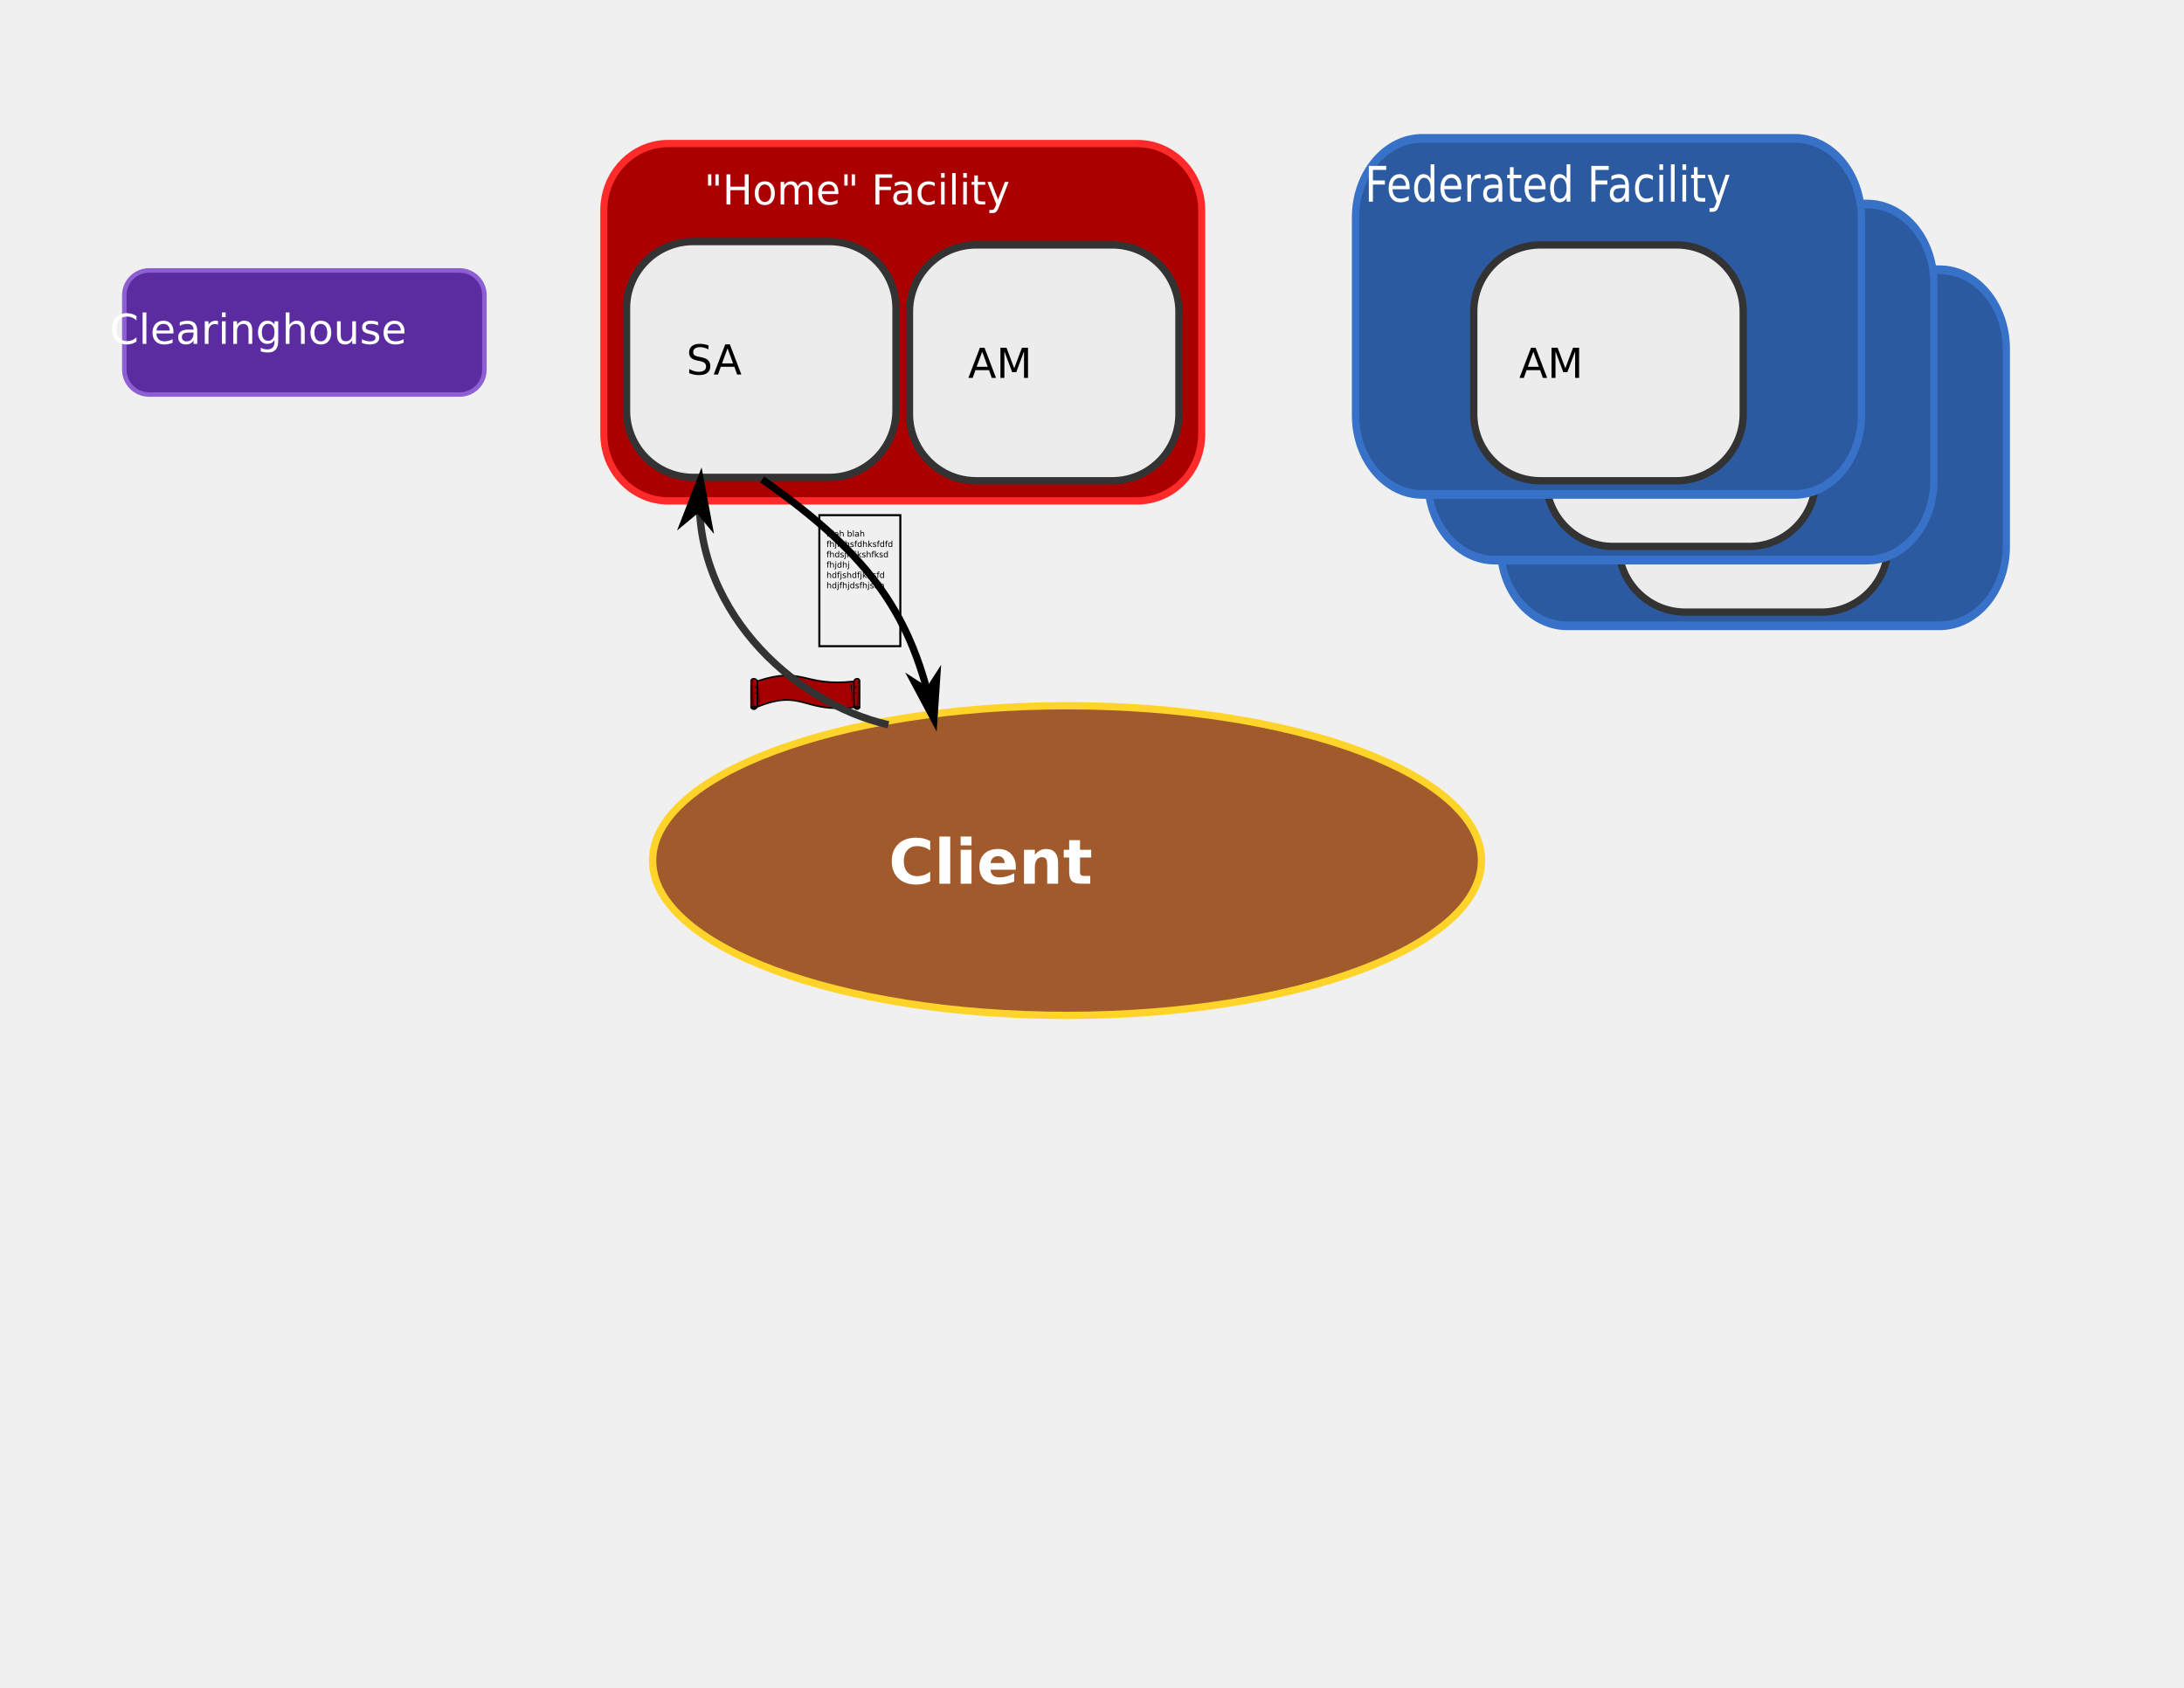
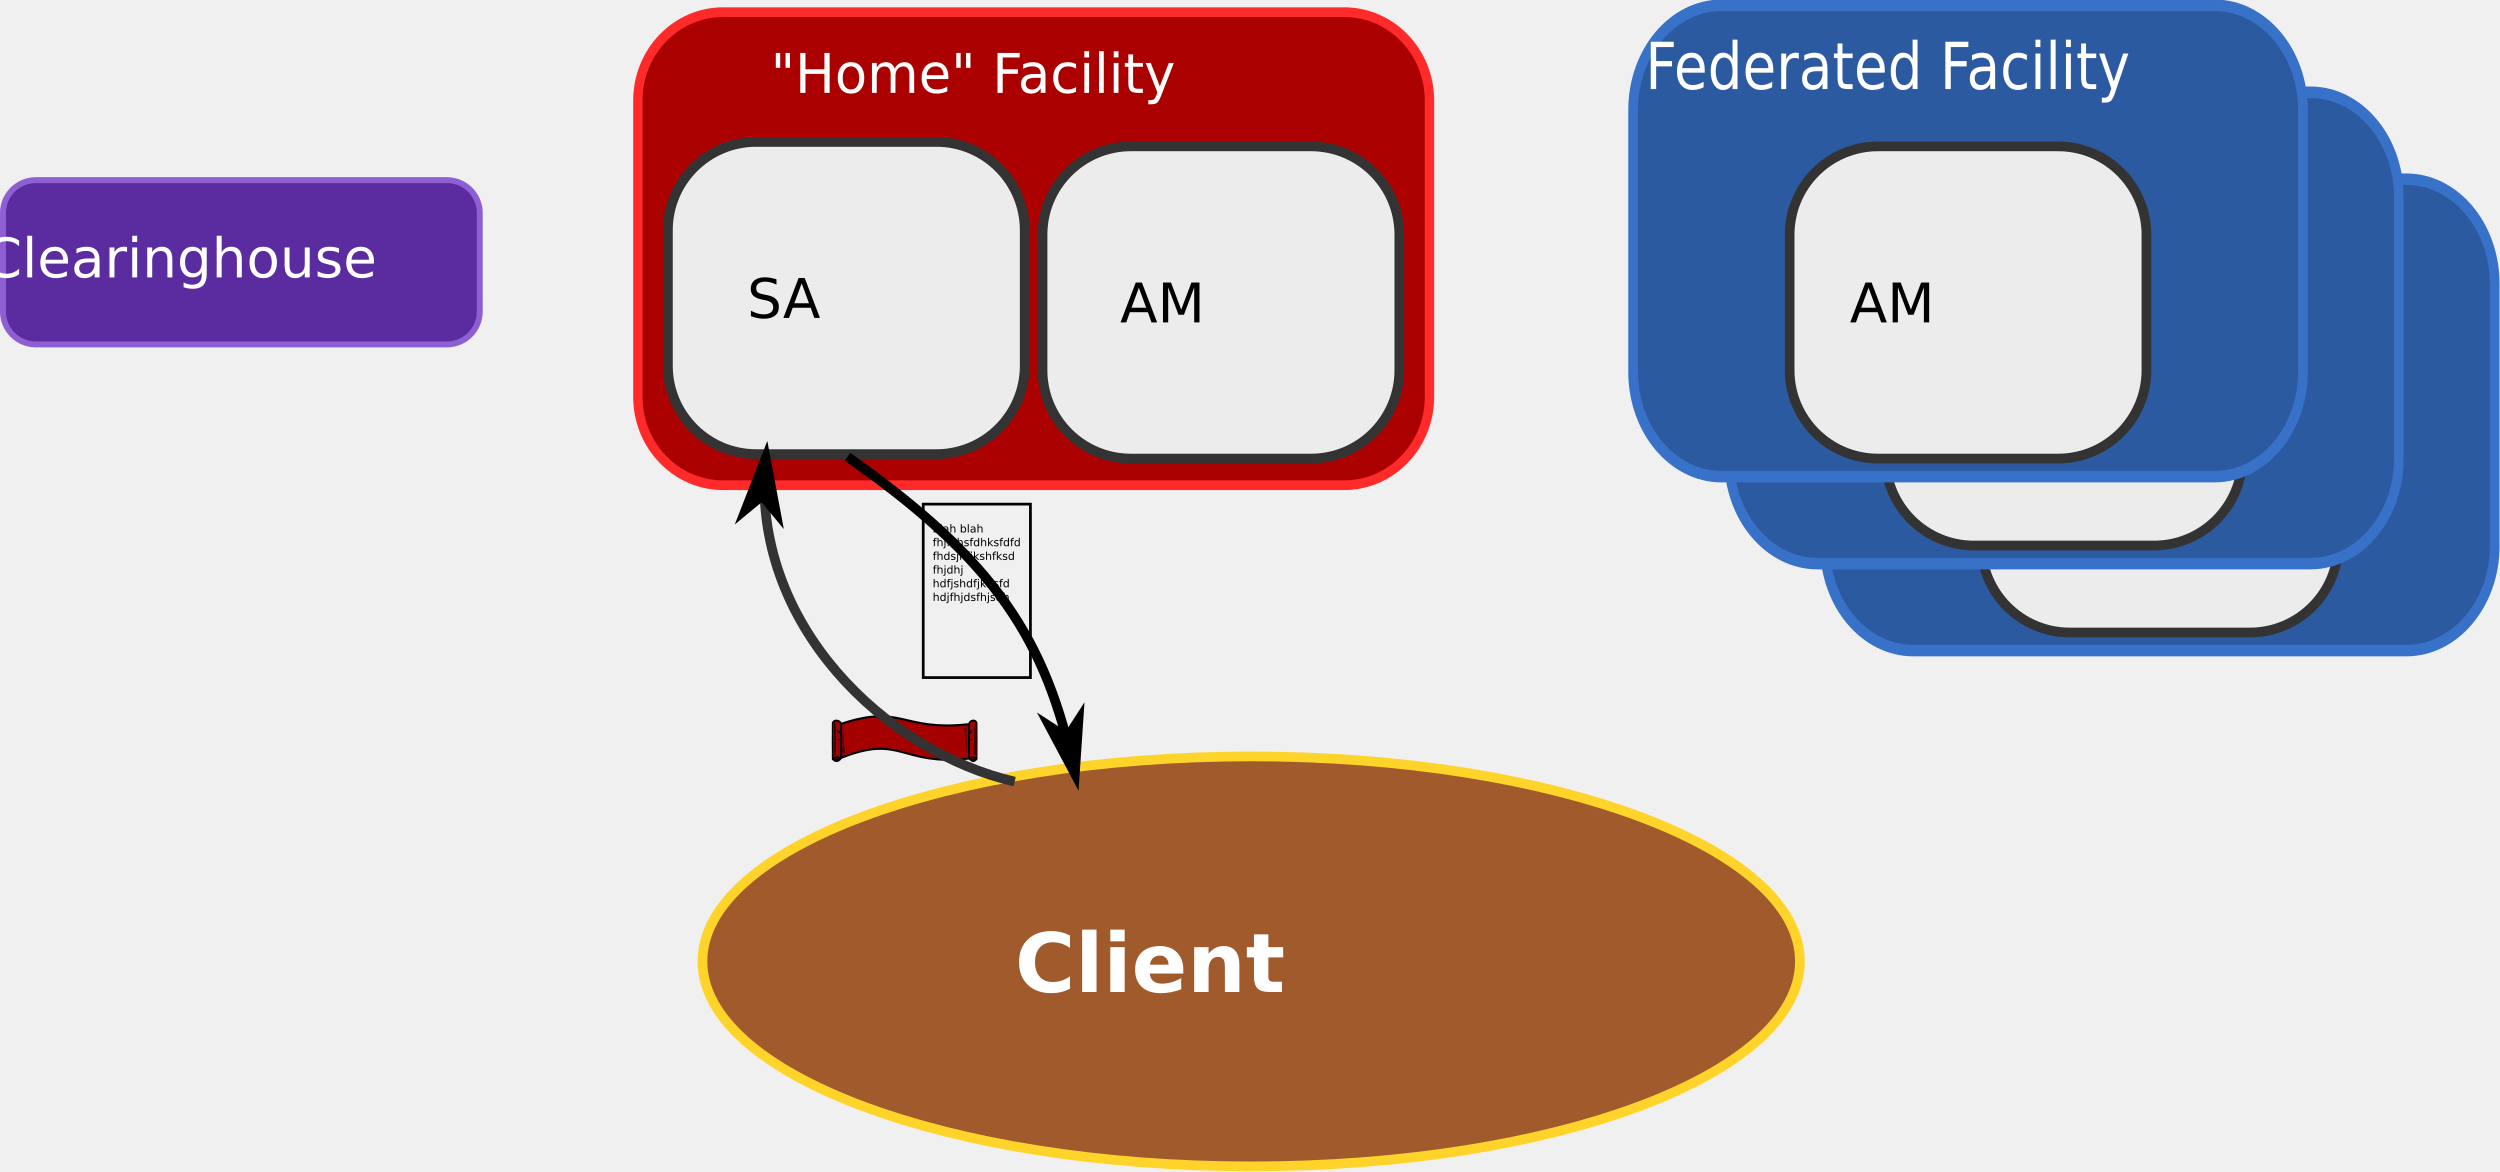
- <svg xmlns="http://www.w3.org/2000/svg" xmlns:xlink="http://www.w3.org/1999/xlink" width="792pt" height="612pt" id="svg3237">
+ <svg xmlns="http://www.w3.org/2000/svg" xmlns:xlink="http://www.w3.org/1999/xlink" width="912.973" height="427.721" id="svg3237" version="1.0">
  <defs id="defs3239">
-     <marker orient="auto" refY="0.0" refX="0.0" id="Arrow1Mend" style="overflow:visible;">
-       <path id="path4203" d="M 0.0,0.0 L 5.0,-5.0 L -12.5,0.0 L 5.0,5.0 L 0.0,0.0 z " style="fill-rule:evenodd;stroke:#000000;stroke-width:1.0pt;marker-start:none;" transform="scale(0.4) rotate(180) translate(10,0)" />
+     <marker orient="auto" refY="0" refX="0" id="Arrow1Mend" style="overflow:visible">
+       <path id="path4203" d="M 0,0 L 5,-5 L -12.5,0 L 5,5 L 0,0 z" style="fill-rule:evenodd;stroke:#000000;stroke-width:1pt;marker-start:none" transform="matrix(-0.4,0,0,-0.4,-4,0)" />
    </marker>
-     <marker orient="auto" refY="0.0" refX="0.0" id="Arrow1Lend" style="overflow:visible;">
-       <path id="path4197" d="M 0.0,0.0 L 5.0,-5.0 L -12.5,0.0 L 5.0,5.0 L 0.0,0.0 z " style="fill-rule:evenodd;stroke:#000000;stroke-width:1.0pt;marker-start:none;" transform="scale(0.8) rotate(180) translate(12.5,0)" />
+     <marker orient="auto" refY="0" refX="0" id="Arrow1Lend" style="overflow:visible">
+       <path id="path4197" d="M 0,0 L 5,-5 L -12.5,0 L 5,5 L 0,0 z" style="fill-rule:evenodd;stroke:#000000;stroke-width:1pt;marker-start:none" transform="matrix(-0.8,0,0,-0.8,-10,0)" />
    </marker>
    <linearGradient id="linearGradient6204">
      <stop style="stop-color:#ffffff;stop-opacity:1;" offset="0" id="stop6206" />
      <stop style="stop-color:#ffffff;stop-opacity:0;" offset="1" id="stop6208" />
    </linearGradient>
    <linearGradient xlink:href="#linearGradient6204" id="linearGradient6957" gradientUnits="userSpaceOnUse" x1="278.156" y1="206.188" x2="278.031" y2="190.188" />
    <linearGradient id="linearGradient4522">
      <stop style="stop-color:#f4f3f2;stop-opacity:1;" offset="0" id="stop4524" />
      <stop style="stop-color:#363637;stop-opacity:0.47;" offset="1" id="stop4526" />
    </linearGradient>
    <linearGradient xlink:href="#linearGradient4522" id="linearGradient6955" gradientUnits="userSpaceOnUse" gradientTransform="translate(-10.30356,0.4545686)" x1="175.67" y1="210.618" x2="215.277" y2="206.368" />
  </defs>
-   <g id="layer1">
+   <g id="layer1" transform="translate(-59.02045,-64.95754)">
    <g id="g16090" transform="matrix(7.6643056e-2,0,0,0.1107394,359.8586,293.5898)">
      <g transform="matrix(1.062727,0,0,1.165379,85.8181,-68.36138)" id="g16092">
        <g id="g16094" transform="translate(-38.13351,-1.292893)">
          <path id="path16096" d="M 609.257,334.007 C 615.863,326.622 637.403,323.74 643.721,334.007 C 643.721,372.013 644.583,402.634 643.721,435.597 C 633.669,444.423 620.171,443.703 610.406,435.597 C 608.683,402.634 608.97,372.013 609.257,334.007 z" style="fill:#a40000;fill-rule:evenodd;stroke:#000000;stroke-width:5.459;stroke-linecap:butt;stroke-linejoin:miter;stroke-miterlimit:4;stroke-dasharray:none;stroke-opacity:1" />
          <path id="path16098" d="M 642.695,436.38 C 644.91,435.088 633.056,428.126 619.168,431.557 C 611.738,433.393 611.869,437.608 626.781,437.339 C 636.584,437.162 630.925,433.492 627.116,431.568" style="fill:none;fill-rule:evenodd;stroke:#000000;stroke-width:4.759;stroke-linecap:round;stroke-linejoin:round;stroke-miterlimit:4;stroke-dasharray:none;stroke-opacity:1" />
          <path id="path16100" d="M 609.375,359.531 C 609.375,359.531 606.591,369.714 609.969,364.562 C 613.375,359.367 618.491,358.055 628.062,355 C 620.958,355.222 617.086,355.268 609.375,359.531 z" style="fill:#000000;fill-opacity:1;fill-rule:evenodd;stroke:none;stroke-width:1px;stroke-linecap:butt;stroke-linejoin:miter;stroke-opacity:1" />
          <path id="path16102" d="M 607.969,363.546 C 607.969,363.546 605.185,373.729 608.563,368.578 C 611.969,363.382 617.085,362.07 626.657,359.015 C 619.553,359.237 615.681,359.283 607.969,363.546 z" style="fill:#000000;fill-opacity:1;fill-rule:evenodd;stroke:none;stroke-width:1px;stroke-linecap:butt;stroke-linejoin:miter;stroke-opacity:1" />
          <path id="path16104" d="M 609.03,383.699 C 609.03,383.699 606.246,393.882 609.624,388.73 C 613.03,383.535 618.146,382.223 627.718,379.168 C 620.613,379.39 616.741,379.436 609.03,383.699 z" style="fill:#000000;fill-opacity:1;fill-rule:evenodd;stroke:none;stroke-width:1px;stroke-linecap:butt;stroke-linejoin:miter;stroke-opacity:1" />
        </g>
        <path style="fill:#000000;fill-opacity:1;fill-rule:evenodd;stroke:none;stroke-width:1px;stroke-linecap:butt;stroke-linejoin:miter;stroke-opacity:1" d="M 596.439,331.571 L 590.99,422.935 C 591.867,422.785 592.705,422.799 594.121,422.922 C 595.748,388.354 597.182,335.373 598.094,335.32 C 598.524,335.296 598.78,357.739 597.147,423.403 C 598.922,423.775 599.552,424.163 601.005,424.734 L 599.914,333.723 C 599.481,332.536 597.479,331.581 596.439,331.571 z" id="path16106" />
      </g>
      <g transform="matrix(1.062727,0,0,1.165379,-77.84185,-68.36138)" id="g16108">
        <g id="g16110" transform="matrix(-1.093978,0,0,1,816.5635,-1.207288)">
          <path id="path16112" d="M 609.257,334.007 C 615.863,326.622 637.403,323.74 643.721,334.007 C 643.721,372.013 644.583,402.634 643.721,435.597 C 633.669,444.423 620.171,443.703 610.406,435.597 C 608.683,402.634 608.97,372.013 609.257,334.007 z" style="fill:#a40000;fill-rule:evenodd;stroke:#000000;stroke-width:5.459;stroke-linecap:butt;stroke-linejoin:miter;stroke-miterlimit:4;stroke-dasharray:none;stroke-opacity:1" />
          <path id="path16114" d="M 642.695,436.38 C 644.91,435.088 633.056,428.126 619.168,431.557 C 611.738,433.393 611.869,437.608 626.781,437.339 C 636.584,437.162 630.925,433.492 627.116,431.568" style="fill:none;fill-rule:evenodd;stroke:#000000;stroke-width:4.759;stroke-linecap:round;stroke-linejoin:round;stroke-miterlimit:4;stroke-dasharray:none;stroke-opacity:1" />
          <path id="path16116" d="M 609.375,359.531 C 609.375,359.531 606.591,369.714 609.969,364.562 C 613.375,359.367 618.491,358.055 628.062,355 C 620.958,355.222 617.086,355.268 609.375,359.531 z" style="fill:#000000;fill-opacity:1;fill-rule:evenodd;stroke:none;stroke-width:1px;stroke-linecap:butt;stroke-linejoin:miter;stroke-opacity:1" />
          <path id="path16118" d="M 607.969,363.546 C 607.969,363.546 605.185,373.729 608.563,368.578 C 611.969,363.382 617.085,362.07 626.657,359.015 C 619.553,359.237 615.681,359.283 607.969,363.546 z" style="fill:#000000;fill-opacity:1;fill-rule:evenodd;stroke:none;stroke-width:1px;stroke-linecap:butt;stroke-linejoin:miter;stroke-opacity:1" />
          <path id="path16120" d="M 609.03,383.699 C 609.03,383.699 606.246,393.882 609.624,388.73 C 613.03,383.535 618.146,382.223 627.718,379.168 C 620.613,379.39 616.741,379.436 609.03,383.699 z" style="fill:#000000;fill-opacity:1;fill-rule:evenodd;stroke:none;stroke-width:1px;stroke-linecap:butt;stroke-linejoin:miter;stroke-opacity:1" />
        </g>
        <path style="fill:#000000;fill-opacity:1;fill-rule:evenodd;stroke:none;stroke-width:1px;stroke-linecap:butt;stroke-linejoin:miter;stroke-opacity:1" d="M 118.882,334.56 L 117.322,426.1 C 118.172,425.896 119.567,425.396 120.958,424.953 C 121.684,390.386 120.145,336.512 121.774,336.1 C 121.828,336.086 123.259,359.137 123.391,424.801 C 124.989,424.387 125.796,424.338 127.426,424.099 L 124.479,332.558 C 121.924,331.989 120.01,333.598 118.882,334.56 z" id="path16122" />
      </g>
      <g transform="matrix(1.445306,0,0,1.165379,-134.123,-69.52676)" id="g16124">
        <path style="fill:#a40000;fill-rule:evenodd;stroke:#000000;stroke-width:6;stroke-linecap:butt;stroke-linejoin:miter;stroke-miterlimit:4;stroke-dasharray:none;stroke-opacity:1" d="M 150,336.362 C 352,278.862 349.5,358.362 571,337.362 C 570.5,349.362 571,420.862 572,434.362 C 347,456.862 349.5,364.362 151,432.362 C 151.5,419.362 151,351.862 150,336.362 z" id="path16126" />
        <path style="fill:#000000;fill-opacity:1;fill-rule:evenodd;stroke:none;stroke-width:1px;stroke-linecap:butt;stroke-linejoin:miter;stroke-opacity:1" d="M 556.438,348.969 C 562.971,373.812 560.376,398.656 563.531,423.5 L 561.938,348.094 L 556.438,348.969 z" id="path16128" />
        <path style="fill:#000000;fill-opacity:1;fill-rule:evenodd;stroke:none;stroke-width:1px;stroke-linecap:butt;stroke-linejoin:miter;stroke-opacity:1" d="M 162.453,416.615 C 156.048,392.286 158.891,368.894 155.797,344.565 C 156.318,369.18 156.839,393.794 157.359,418.409 L 162.453,416.615 z" id="path16130" />
      </g>
    </g>
    <g transform="translate(70.03341,63.51868)" id="g4148">
      <g transform="matrix(1.001861,0,0,1.186259,-59.93064,-102.8731)" id="g4150">
        <rect style="fill:#2c5aa0;fill-opacity:1;stroke:#3771c8;stroke-width:3.543;stroke-miterlimit:4;stroke-dasharray:none;stroke-dashoffset:0;stroke-opacity:1" id="rect4152" width="244.151" height="145.108" x="714.025" y="143.107" ry="32.246" />
        <text xml:space="preserve" style="font-size:20px;font-style:normal;font-weight:normal;text-align:center;text-anchor:middle;fill:#ffffff;fill-opacity:1;stroke:none;stroke-width:1px;stroke-linecap:butt;stroke-linejoin:miter;stroke-opacity:1;font-family:Bitstream Vera Sans" x="835.417" y="168.902" id="text4154">
          <tspan id="tspan4156" x="835.417" y="168.902">Federated Facility</tspan>
        </text>
      </g>
      <g id="g4158" transform="translate(269.5763,0)">
        <rect style="fill:#ececec;fill-opacity:1;stroke:#333333;stroke-width:3.543;stroke-miterlimit:4;stroke-dasharray:none;stroke-dashoffset:0;stroke-opacity:1" id="rect4160" width="130.295" height="114.008" x="443.002" y="118.412" ry="32.246" />
        <text xml:space="preserve" style="font-size:20px;font-style:normal;font-weight:normal;text-align:center;text-anchor:middle;fill:#000000;fill-opacity:1;stroke:none;stroke-width:1px;stroke-linecap:butt;stroke-linejoin:miter;stroke-opacity:1;font-family:Bitstream Vera Sans" x="509.053" y="182.706" id="text4162">
          <tspan id="tspan4164" x="509.053" y="182.706">AM</tspan>
        </text>
      </g>
    </g>
    <g id="g4130" transform="translate(35.01671,31.75932)">
      <g id="g4132" transform="matrix(1.001861,0,0,1.186259,-59.93064,-102.8731)">
        <rect ry="32.246" y="143.107" x="714.025" height="145.108" width="244.151" id="rect4134" style="fill:#2c5aa0;fill-opacity:1;stroke:#3771c8;stroke-width:3.543;stroke-miterlimit:4;stroke-dasharray:none;stroke-dashoffset:0;stroke-opacity:1" />
        <text id="text4136" y="168.902" x="835.417" style="font-size:20px;font-style:normal;font-weight:normal;text-align:center;text-anchor:middle;fill:#ffffff;fill-opacity:1;stroke:none;stroke-width:1px;stroke-linecap:butt;stroke-linejoin:miter;stroke-opacity:1;font-family:Bitstream Vera Sans" xml:space="preserve">
          <tspan y="168.902" x="835.417" id="tspan4138">Federated Facility</tspan>
        </text>
      </g>
      <g transform="translate(269.5763,0)" id="g4140">
        <rect ry="32.246" y="118.412" x="443.002" height="114.008" width="130.295" id="rect4142" style="fill:#ececec;fill-opacity:1;stroke:#333333;stroke-width:3.543;stroke-miterlimit:4;stroke-dasharray:none;stroke-dashoffset:0;stroke-opacity:1" />
        <text id="text4144" y="182.706" x="509.053" style="font-size:20px;font-style:normal;font-weight:normal;text-align:center;text-anchor:middle;fill:#000000;fill-opacity:1;stroke:none;stroke-width:1px;stroke-linecap:butt;stroke-linejoin:miter;stroke-opacity:1;font-family:Bitstream Vera Sans" xml:space="preserve">
          <tspan y="182.706" x="509.053" id="tspan4146">AM</tspan>
        </text>
      </g>
    </g>
    <g id="g4085">
      <path transform="translate(96.73889,-16.12315)" d="M 619.59,432.172 A 200.388,74.857 0 1 1 218.814,432.172 A 200.388,74.857 0 1 1 619.59,432.172 z" id="path3254" style="fill:#a05a2c;fill-opacity:1;stroke:#ffd42a;stroke-width:3.543;stroke-miterlimit:4;stroke-dasharray:none;stroke-dashoffset:0;stroke-opacity:1" />
      <text id="text4034" y="427.233" x="515.545" style="font-size:30px;font-style:normal;font-variant:normal;font-weight:bold;font-stretch:normal;text-align:center;line-height:125%;writing-mode:lr-tb;text-anchor:middle;fill:#ffffff;fill-opacity:1;stroke:none;stroke-width:1px;stroke-linecap:butt;stroke-linejoin:miter;stroke-opacity:1;font-family:Bitstream Vera Sans;-inkscape-font-specification:Bitstream Vera Sans Bold" xml:space="preserve">
        <tspan y="427.233" x="515.545" id="tspan4036">Client</tspan>
      </text>
    </g>
    <g id="g4050">
      <rect ry="12" y="130.74" x="60.105" height="59.998" width="174.121" id="rect4028" style="fill:#5a2ca0;fill-opacity:1;stroke:#8d5fd3;stroke-width:2.17;stroke-miterlimit:4;stroke-dasharray:none;stroke-dashoffset:0;stroke-opacity:1" />
      <text id="text4038" y="166.257" x="147.137" style="font-size:20px;font-style:normal;font-weight:normal;text-align:center;text-anchor:middle;fill:#ffffff;fill-opacity:1;stroke:none;stroke-width:1px;stroke-linecap:butt;stroke-linejoin:miter;stroke-opacity:1;font-family:Bitstream Vera Sans" xml:space="preserve">
        <tspan y="166.257" x="147.137" id="tspan4040">Clearinghouse</tspan>
      </text>
    </g>
    <g id="g4060" transform="matrix(0.9654319,0,0,1,-37.13786,0)">
      <rect ry="32.246" y="69.401" x="340.889" height="172.748" width="299.43" id="rect4030" style="fill:#aa0000;fill-opacity:1;stroke:#ff2a2a;stroke-width:3.543;stroke-miterlimit:4;stroke-dasharray:none;stroke-dashoffset:0;stroke-opacity:1" />
      <text id="text4042" y="98.868" x="489.94" style="font-size:20px;font-style:normal;font-weight:normal;text-align:center;text-anchor:middle;fill:#ffffff;fill-opacity:1;stroke:none;stroke-width:1px;stroke-linecap:butt;stroke-linejoin:miter;stroke-opacity:1;font-family:Bitstream Vera Sans" xml:space="preserve">
        <tspan y="98.868" x="489.94" id="tspan4044">"Home" Facility</tspan>
      </text>
    </g>
    <g id="g4107" transform="translate(-3.257368,0)">
      <rect ry="32.246" y="116.784" x="306.193" height="114.008" width="130.295" id="rect4090" style="fill:#ececec;fill-opacity:1;stroke:#333333;stroke-width:3.543;stroke-miterlimit:4;stroke-dasharray:none;stroke-dashoffset:0;stroke-opacity:1" />
      <text id="text4092" y="181.068" x="370.759" style="font-size:20px;font-style:normal;font-weight:normal;text-align:center;text-anchor:middle;fill:#000000;fill-opacity:1;stroke:none;stroke-width:1px;stroke-linecap:butt;stroke-linejoin:miter;stroke-opacity:1;font-family:Bitstream Vera Sans" xml:space="preserve">
        <tspan y="181.068" x="370.759" id="tspan4094">SA</tspan>
      </text>
    </g>
    <g id="g4102" transform="translate(-3.257368,0)">
      <rect style="fill:#ececec;fill-opacity:1;stroke:#333333;stroke-width:3.543;stroke-miterlimit:4;stroke-dasharray:none;stroke-dashoffset:0;stroke-opacity:1" id="rect4096" width="130.295" height="114.008" x="443.002" y="118.412" ry="32.246" />
      <text xml:space="preserve" style="font-size:20px;font-style:normal;font-weight:normal;text-align:center;text-anchor:middle;fill:#000000;fill-opacity:1;stroke:none;stroke-width:1px;stroke-linecap:butt;stroke-linejoin:miter;stroke-opacity:1;font-family:Bitstream Vera Sans" x="509.053" y="182.706" id="text4098">
        <tspan id="tspan4100" x="509.053" y="182.706">AM</tspan>
      </text>
    </g>
    <g id="g4120">
      <g transform="matrix(1.001861,0,0,1.186259,-59.93064,-102.8731)" id="g4055">
        <rect style="fill:#2c5aa0;fill-opacity:1;stroke:#3771c8;stroke-width:3.543;stroke-miterlimit:4;stroke-dasharray:none;stroke-dashoffset:0;stroke-opacity:1" id="rect4032" width="244.151" height="145.108" x="714.025" y="143.107" ry="32.246" />
        <text xml:space="preserve" style="font-size:20px;font-style:normal;font-weight:normal;text-align:center;text-anchor:middle;fill:#ffffff;fill-opacity:1;stroke:none;stroke-width:1px;stroke-linecap:butt;stroke-linejoin:miter;stroke-opacity:1;font-family:Bitstream Vera Sans" x="835.417" y="168.902" id="text4046">
          <tspan id="tspan4048" x="835.417" y="168.902">Federated Facility</tspan>
        </text>
      </g>
      <g id="g4112" transform="translate(269.5763,0)">
        <rect style="fill:#ececec;fill-opacity:1;stroke:#333333;stroke-width:3.543;stroke-miterlimit:4;stroke-dasharray:none;stroke-dashoffset:0;stroke-opacity:1" id="rect4114" width="130.295" height="114.008" x="443.002" y="118.412" ry="32.246" />
        <text xml:space="preserve" style="font-size:20px;font-style:normal;font-weight:normal;text-align:center;text-anchor:middle;fill:#000000;fill-opacity:1;stroke:none;stroke-width:1px;stroke-linecap:butt;stroke-linejoin:miter;stroke-opacity:1;font-family:Bitstream Vera Sans" x="509.053" y="182.706" id="text4116">
          <tspan id="tspan4118" x="509.053" y="182.706">AM</tspan>
        </text>
      </g>
    </g>
-     <path style="fill:none;fill-opacity:1;stroke:#333333;stroke-width:3.543;stroke-miterlimit:4;stroke-dasharray:none;stroke-dashoffset:0;stroke-opacity:1;marker-start:none;marker-mid:none;marker-end:url(#Arrow1Mend)" d="M 429.567,350.405 C 382.615,339.601 332.994,292.834 338.586,232.936" id="path9300" />
+     <path style="fill:none;fill-opacity:1;stroke:#333333;stroke-width:3.543;marker-start:none;marker-mid:none;marker-end:url(#Arrow1Mend);stroke-miterlimit:4;stroke-dasharray:none;stroke-dashoffset:0;stroke-opacity:1" d="M 429.567,350.405 C 382.615,339.601 332.994,292.834 338.586,232.936" id="path9300" />
    <g id="g11402" transform="translate(337.4345,-119.772)">
      <rect ry="0" y="368.831" x="58.734" height="63.341" width="39.156" id="rect11386" style="font-size:4px;fill:none;fill-opacity:1;stroke:#000000;stroke-width:1;stroke-miterlimit:4;stroke-dasharray:none;stroke-dashoffset:0;stroke-opacity:1" />
      <text id="text11388" y="379.196" x="62.189" style="font-size:4px;font-style:normal;font-weight:normal;text-align:start;text-anchor:start;fill:#000000;fill-opacity:1;stroke:none;stroke-width:1px;stroke-linecap:butt;stroke-linejoin:miter;stroke-opacity:1;font-family:Bitstream Vera Sans" xml:space="preserve">
        <tspan y="379.196" x="62.189" id="tspan11390">blah blah</tspan>
        <tspan id="tspan11392" y="384.196" x="62.189">fhjfkhsfdhksfdfd</tspan>
        <tspan id="tspan11394" y="389.196" x="62.189">fhdsjhfjkshfksd</tspan>
        <tspan id="tspan11396" y="394.196" x="62.189">fhjdhj</tspan>
        <tspan id="tspan11398" y="399.196" x="62.189">hdfjshdfjkhsfd</tspan>
        <tspan id="tspan11400" y="404.196" x="62.189">hdjfhjdsfhjsdh</tspan>
      </text>
    </g>
-     <path style="fill:none;fill-opacity:1;stroke:#000000;stroke-width:3.5;stroke-miterlimit:4;stroke-dasharray:none;stroke-dashoffset:0;stroke-opacity:1;marker-start:none;marker-mid:none;marker-end:url(#Arrow1Mend)" d="M 368.529,231.784 C 422.657,269.789 441.083,298.58 451.448,346.95" id="path11412" />
+     <path style="fill:none;fill-opacity:1;stroke:#000000;stroke-width:3.5;marker-start:none;marker-mid:none;marker-end:url(#Arrow1Mend);stroke-miterlimit:4;stroke-dasharray:none;stroke-dashoffset:0;stroke-opacity:1" d="M 368.529,231.784 C 422.657,269.789 441.083,298.58 451.448,346.95" id="path11412" />
  </g>
</svg>
